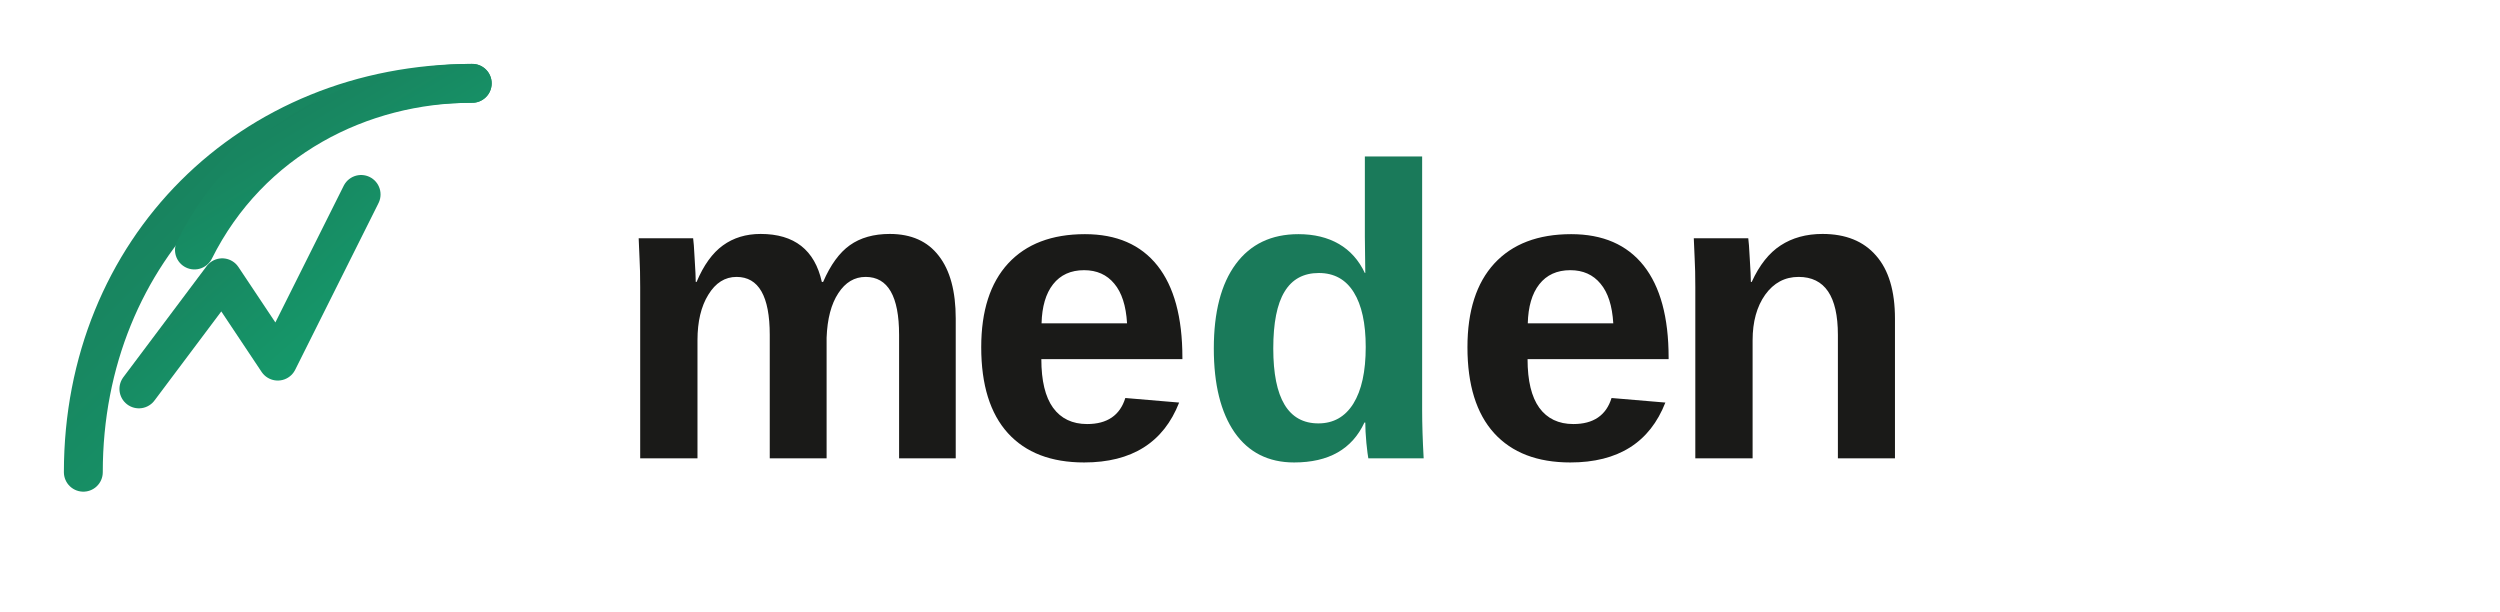
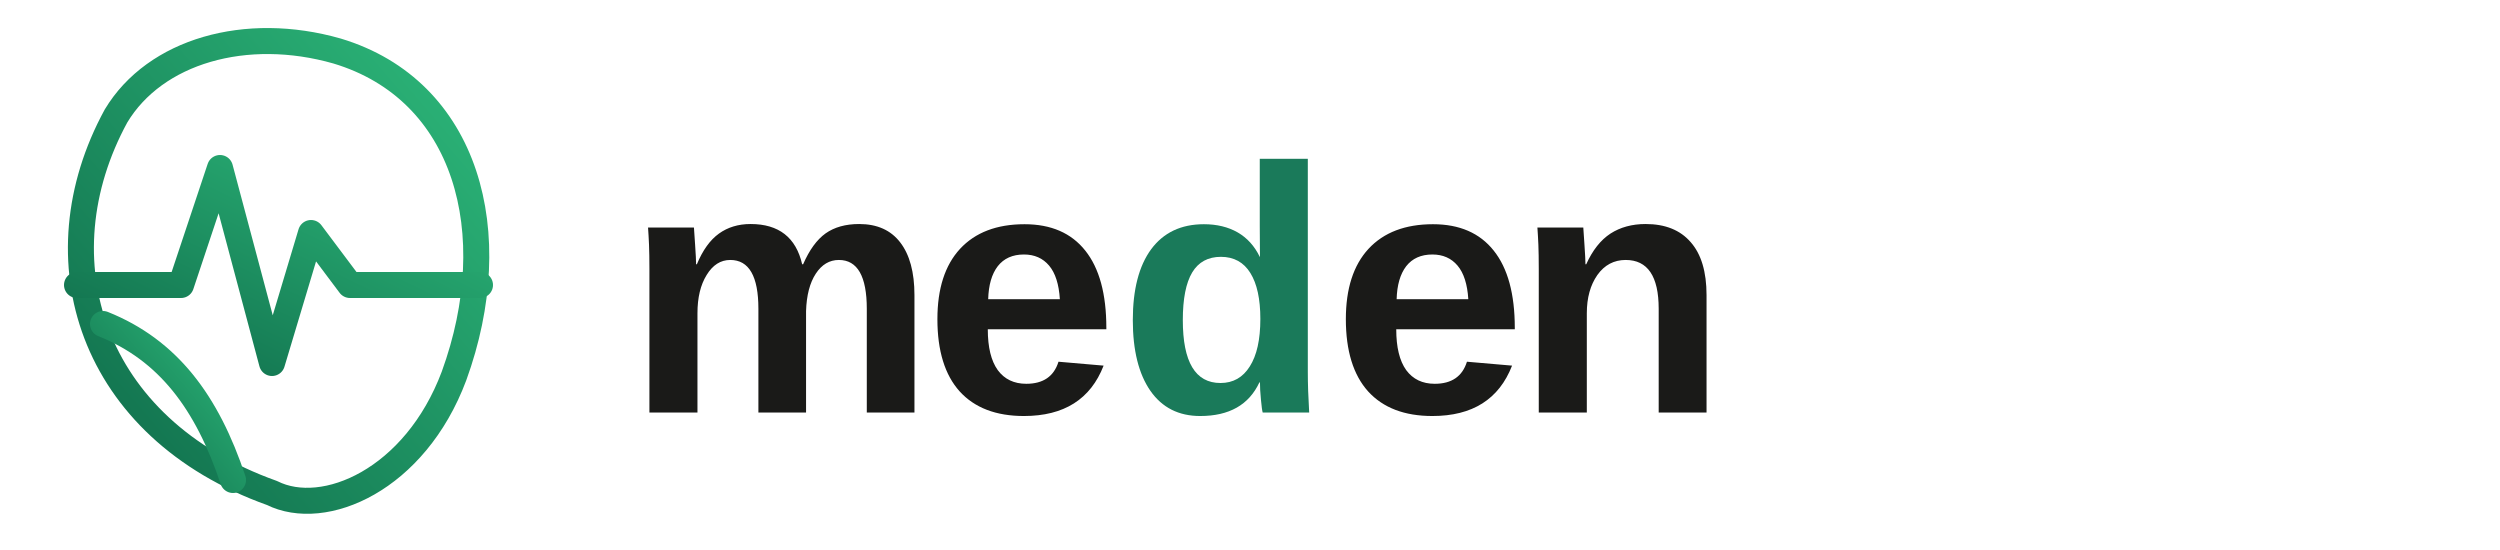
- <svg xmlns="http://www.w3.org/2000/svg" viewBox="0 0 180 44">
+ <svg xmlns="http://www.w3.org/2000/svg" viewBox="0 0 200 44">
  <defs>
-     <linearGradient id="g" x1="0" y1="0" x2="1" y2="1">
-       <stop offset="0%" stop-color="#1a7a5a" />
-       <stop offset="100%" stop-color="#14a06e" />
+     <linearGradient id="lg" x1="0" y1="1" x2="1" y2="0">
+       <stop offset="0%" stop-color="#0f6b4a" />
+       <stop offset="100%" stop-color="#2db87a" />
    </linearGradient>
  </defs>
-   <g fill="none" stroke="url(#g)" stroke-width="2.8" stroke-linecap="round" stroke-linejoin="round">
-     <path d="M6 34 C6 18, 18 6, 34 6" />
-     <path d="M34 6 C26 6, 18 10, 14 18" />
-     <path d="M10 28 L16 20 L20 26 L26 14" />
+   <g transform="translate(2,2) scale(0.52)" fill="none" stroke="url(#lg)" stroke-width="4" stroke-linecap="round" stroke-linejoin="round">
+     <path d="M38 72 C10 62, 2 36, 14 14 C20 4, 34 0, 48 4 C68 10, 74 32, 66 54 C60 70, 46 76, 38 72Z" />
+     <path d="M32 70 C28 58, 22 50, 12 46" />
+     <path d="M8 40 L24 40 L30 22 L38 52 L44 32 L50 40 L70 40" />
  </g>
-   <text x="44" y="33" font-family="'Montserrat','Helvetica Neue',Arial,sans-serif" font-weight="800" font-size="30" letter-spacing="-1.2" fill="#1a1a18">
+   <text x="50" y="33" font-family="'Montserrat','Helvetica Neue',Arial,sans-serif" font-weight="800" font-size="28" letter-spacing="-1" fill="#1a1a18">
    me<tspan fill="#1a7a5a">d</tspan>en
  </text>
</svg>
